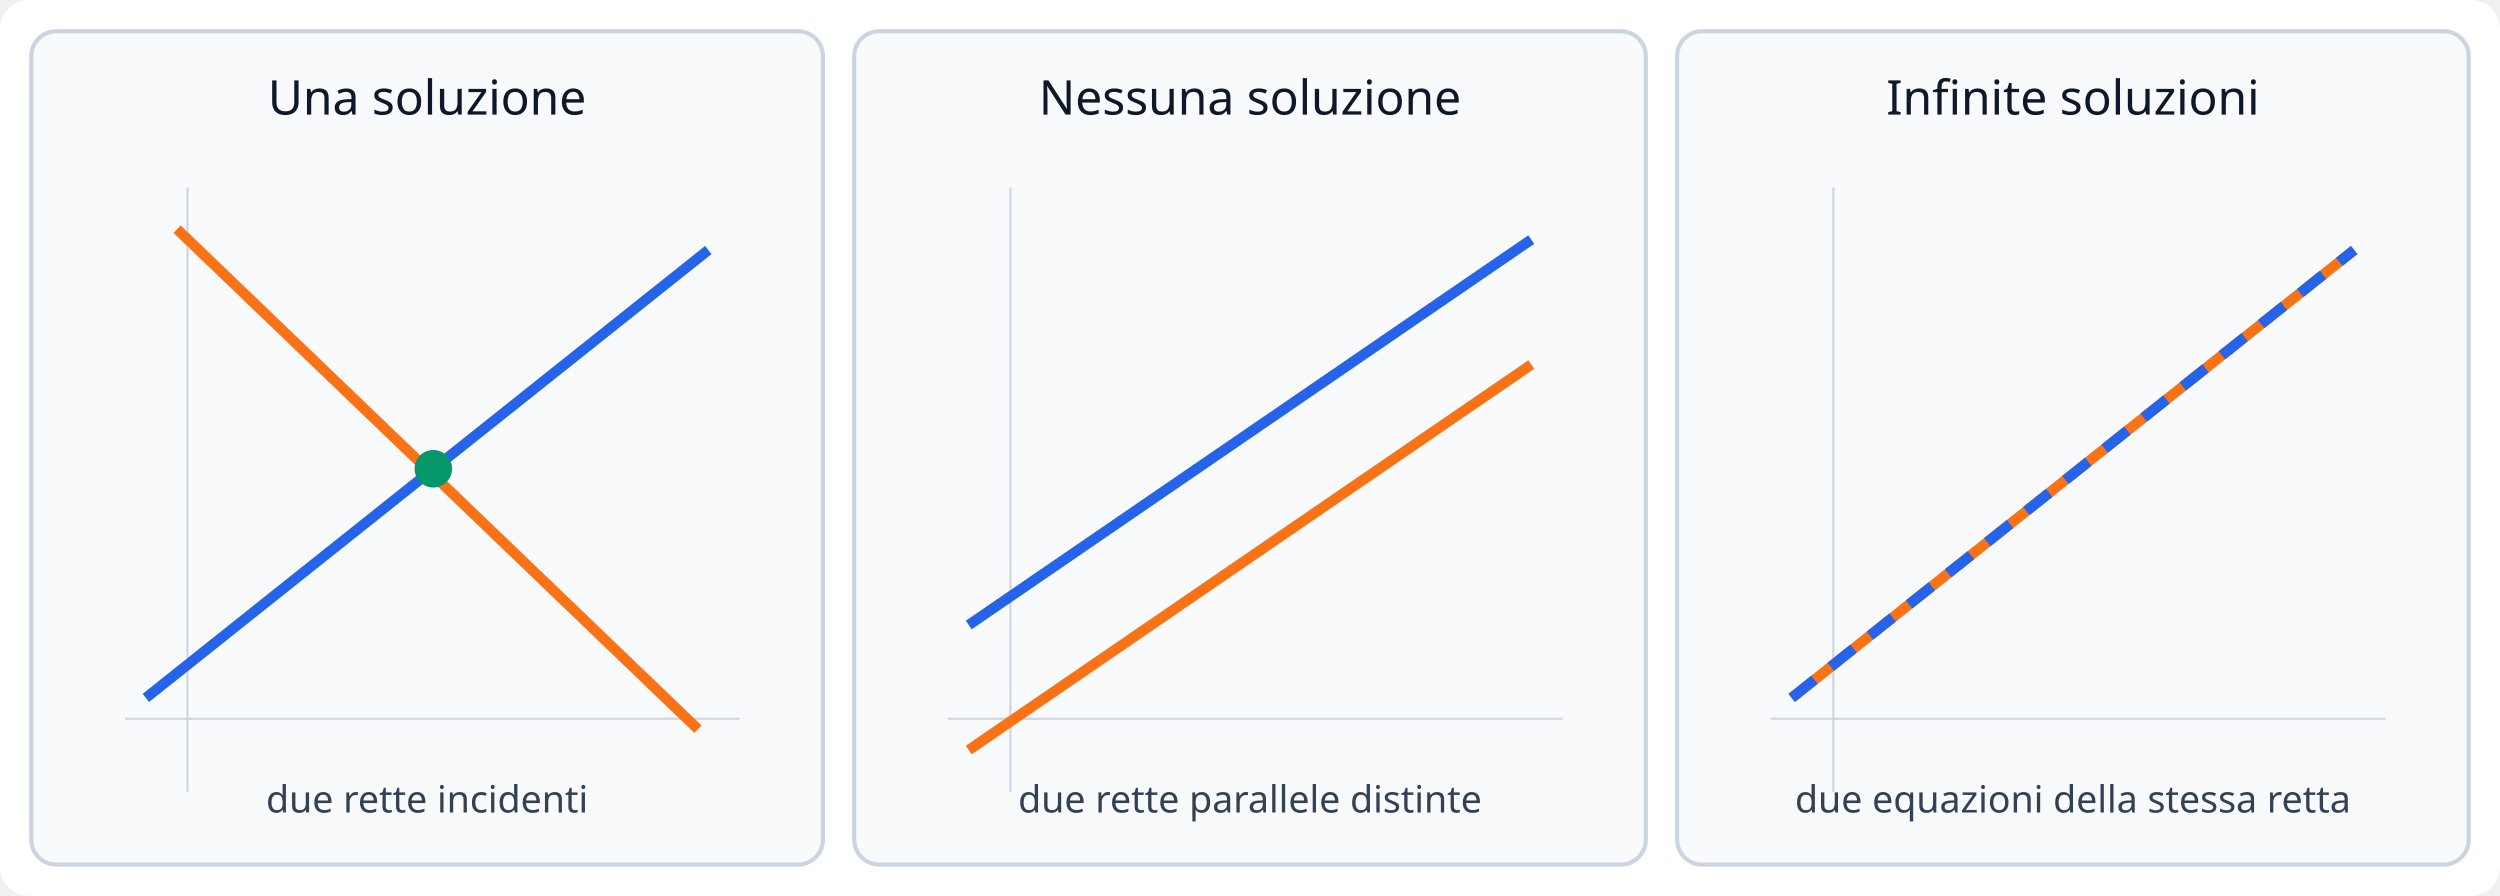
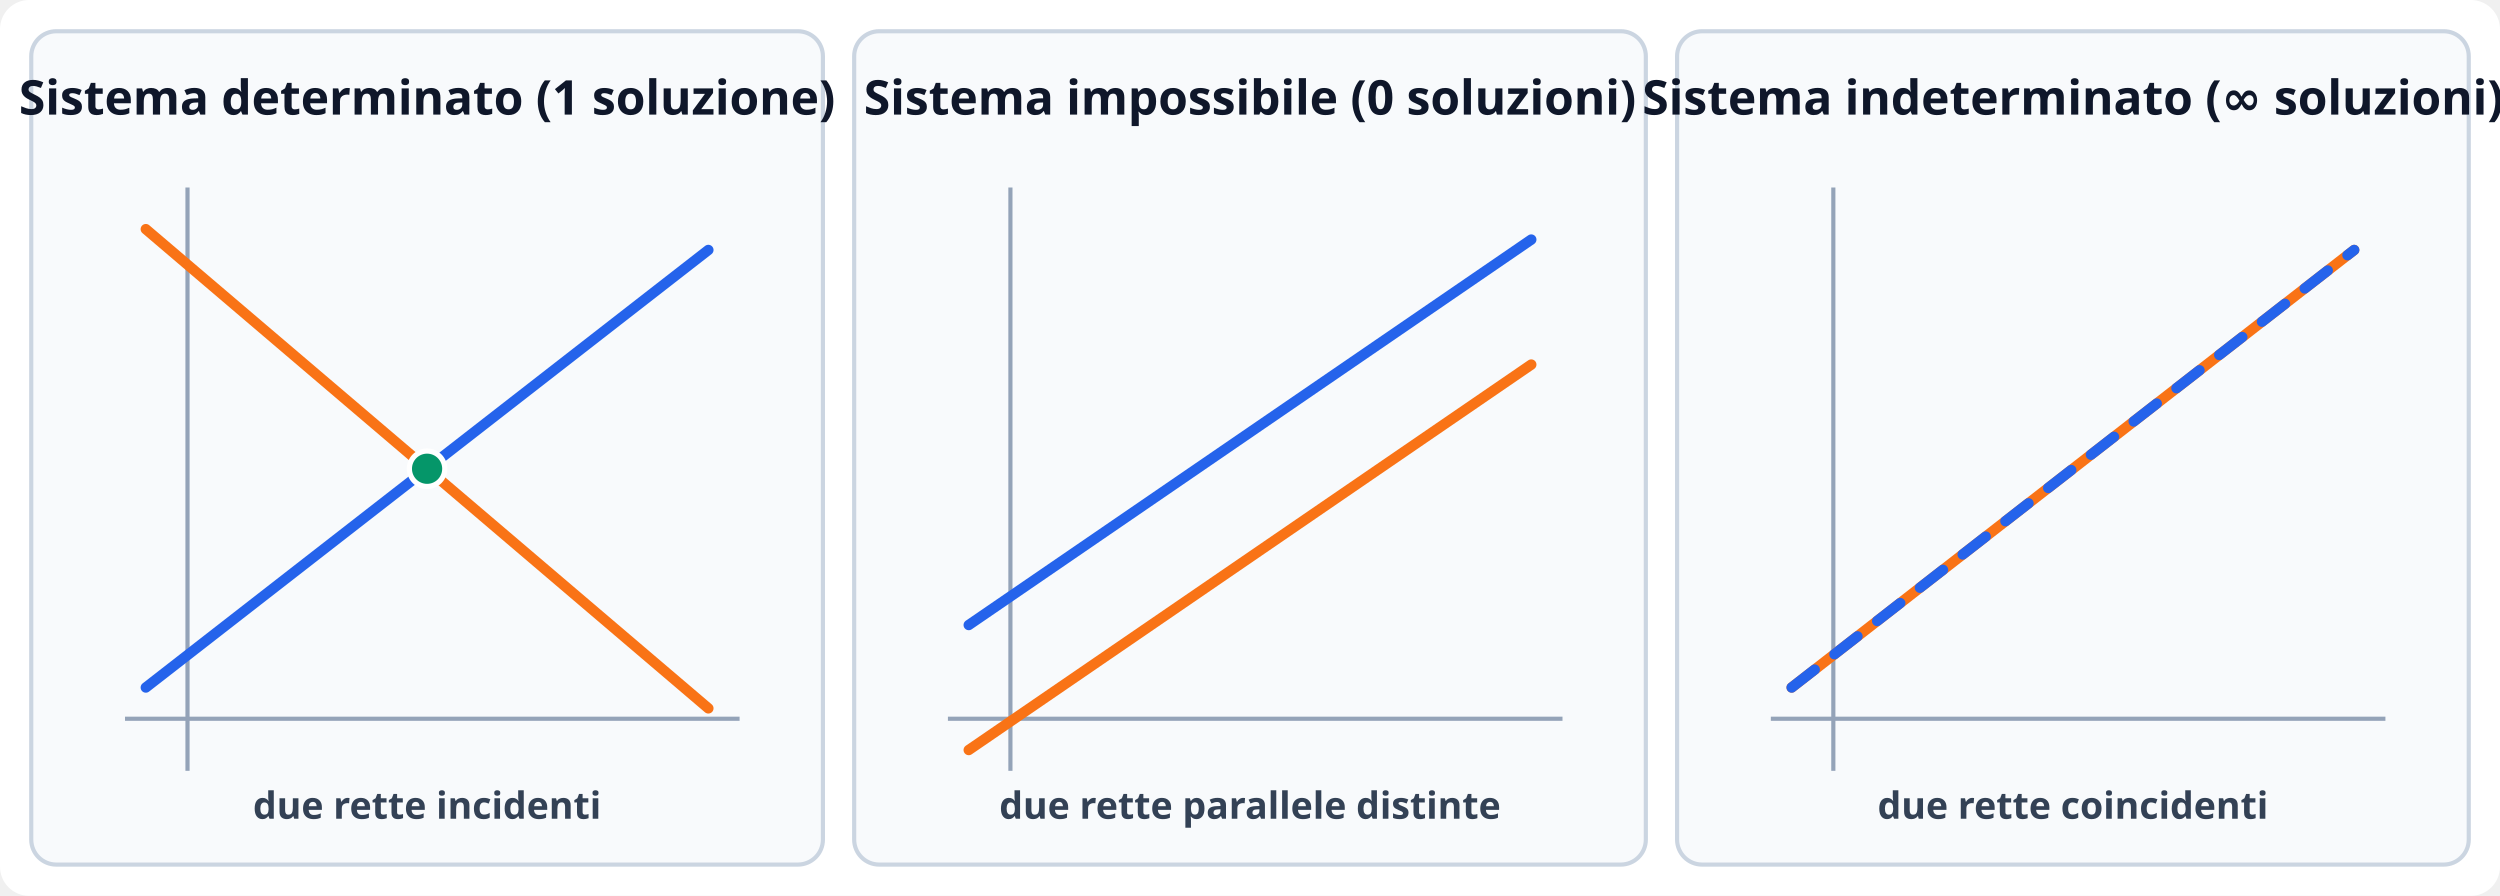
<svg xmlns="http://www.w3.org/2000/svg" viewBox="0 0 1200 430" role="img" aria-labelledby="title desc">
-   <style>:root{color-scheme:light dark}.bg{fill:#fff}.panel{fill:#f8fafc;stroke:#cbd5e1;stroke-width:2}.axis{stroke:#cbd5e1}.r1{stroke:#2563eb;stroke-width:5}.r2{stroke:#f97316;stroke-width:5}.point{fill:#059669}.txt{fill:#0f172a;font:23px system-ui,sans-serif}.small{fill:#334155;font:18px system-ui,sans-serif}@media(prefers-color-scheme:dark){.bg{fill:#17191f}.panel{fill:#20242d;stroke:#475569}.axis{stroke:#475569}.txt{fill:#f8fafc}.small{fill:#cbd5e1}.r1{stroke:#60a5fa}.r2{stroke:#fb923c}.point{fill:#34d399}}</style>
+   <style>
+     :root { color-scheme: light dark; }
+     .bg { fill: #ffffff; }
+     .panel { fill: #f8fafc; stroke: #cbd5e1; stroke-width: 2; }
+     .axis { stroke: #94a3b8; stroke-width: 2; }
+     .r1 { stroke: #2563eb; stroke-width: 5; stroke-linecap: round; }
+     .r2 { stroke: #f97316; stroke-width: 5; stroke-linecap: round; }
+     .point { fill: #059669; stroke: #ffffff; stroke-width: 2.5; }
+     .txt { fill: #0f172a; font: 600 23px system-ui, sans-serif; }
+     .small { fill: #334155; font: 600 18px system-ui, sans-serif; }
+     @media (prefers-color-scheme: dark) {
+       .bg { fill: #17191f; }
+       .panel { fill: #20242d; stroke: #475569; }
+       .axis { stroke: #475569; }
+       .txt { fill: #f8fafc; }
+       .small { fill: #cbd5e1; }
+       .r1 { stroke: #60a5fa; }
+       .r2 { stroke: #fb923c; }
+       .point { fill: #34d399; stroke: #17191f; }
+     }
+   </style>
  <rect class="bg" width="1200" height="430" rx="14" />
  <g transform="translate(15 15)">
    <rect class="panel" width="380" height="400" rx="12" />
-     <text class="txt" x="190" y="40" text-anchor="middle">Una soluzione</text>
-     <path class="axis" d="M45 330H340M75 365V75" />
-     <path class="r1" d="M55 320L325 105" />
-     <path class="r2" d="M70 95L320 335" />
-     <circle class="point" cx="193" cy="210" r="9" />
-     <text class="small" x="190" y="375" text-anchor="middle">due rette incidenti</text>
+     <text class="txt" x="190" y="40" text-anchor="middle">Sistema determinato (1 soluzione)</text>
+     <path class="axis" d="M45 330H340M75 355V75" />
+     <path class="r1" d="M55 315L325 105" />
+     <path class="r2" d="M55 95L325 325" />
+     <circle class="point" cx="190" cy="210" r="8.5" />
+     <text class="small" x="190" y="378" text-anchor="middle">due rette incidenti</text>
  </g>
  <g transform="translate(410 15)">
    <rect class="panel" width="380" height="400" rx="12" />
-     <text class="txt" x="190" y="40" text-anchor="middle">Nessuna soluzione</text>
-     <path class="axis" d="M45 330H340M75 365V75" />
+     <text class="txt" x="190" y="40" text-anchor="middle">Sistema impossibile (0 soluzioni)</text>
+     <path class="axis" d="M45 330H340M75 355V75" />
    <path class="r1" d="M55 285L325 100" />
    <path class="r2" d="M55 345L325 160" />
-     <text class="small" x="190" y="375" text-anchor="middle">due rette parallele distinte</text>
+     <text class="small" x="190" y="378" text-anchor="middle">due rette parallele distinte</text>
  </g>
  <g transform="translate(805 15)">
    <rect class="panel" width="380" height="400" rx="12" />
-     <text class="txt" x="190" y="40" text-anchor="middle">Infinite soluzioni</text>
-     <path class="axis" d="M45 330H340M75 365V75" />
-     <path class="r2" d="M55 320L325 105" />
-     <path class="r1" d="M55 320L325 105" stroke-dasharray="14 10" />
-     <text class="small" x="190" y="375" text-anchor="middle">due equazioni della stessa retta</text>
+     <text class="txt" x="190" y="40" text-anchor="middle">Sistema indeterminato (∞ soluzioni)</text>
+     <path class="axis" d="M45 330H340M75 355V75" />
+     <path class="r2" d="M55 315L325 105" />
+     <path class="r1" d="M55 315L325 105" stroke-dasharray="14 12" />
+     <text class="small" x="190" y="378" text-anchor="middle">due rette coincidenti</text>
  </g>
</svg>
